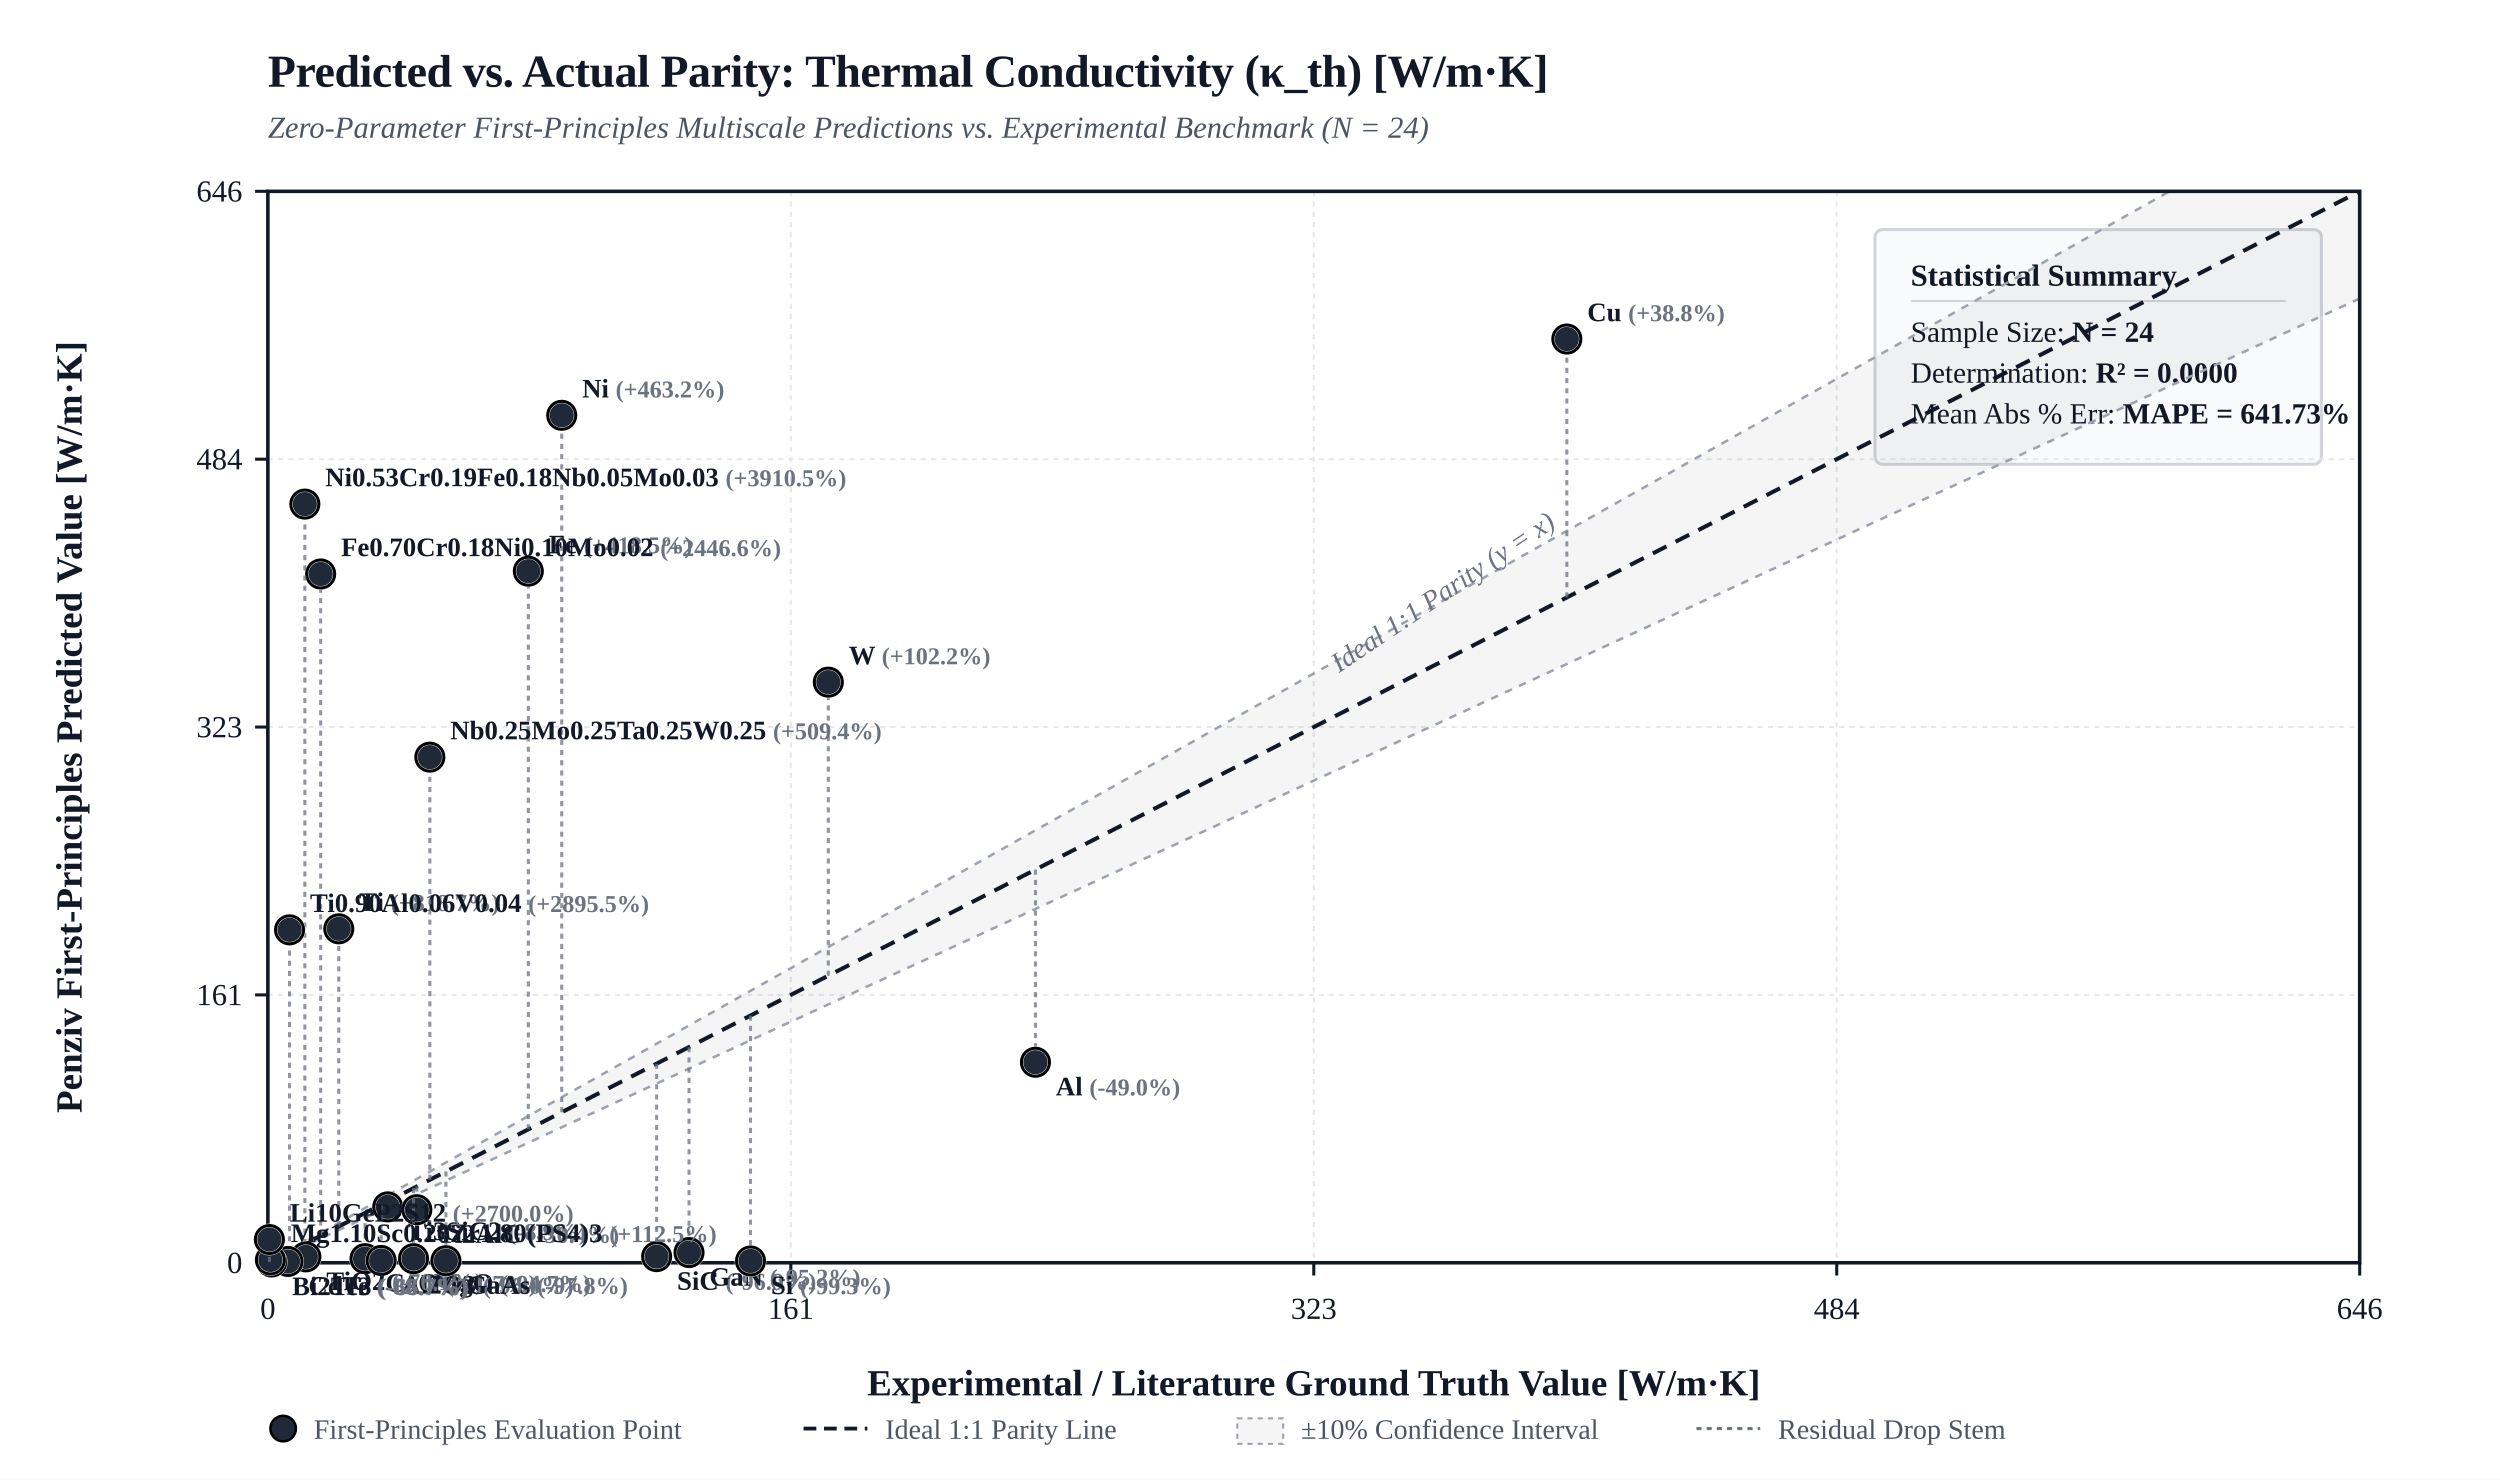
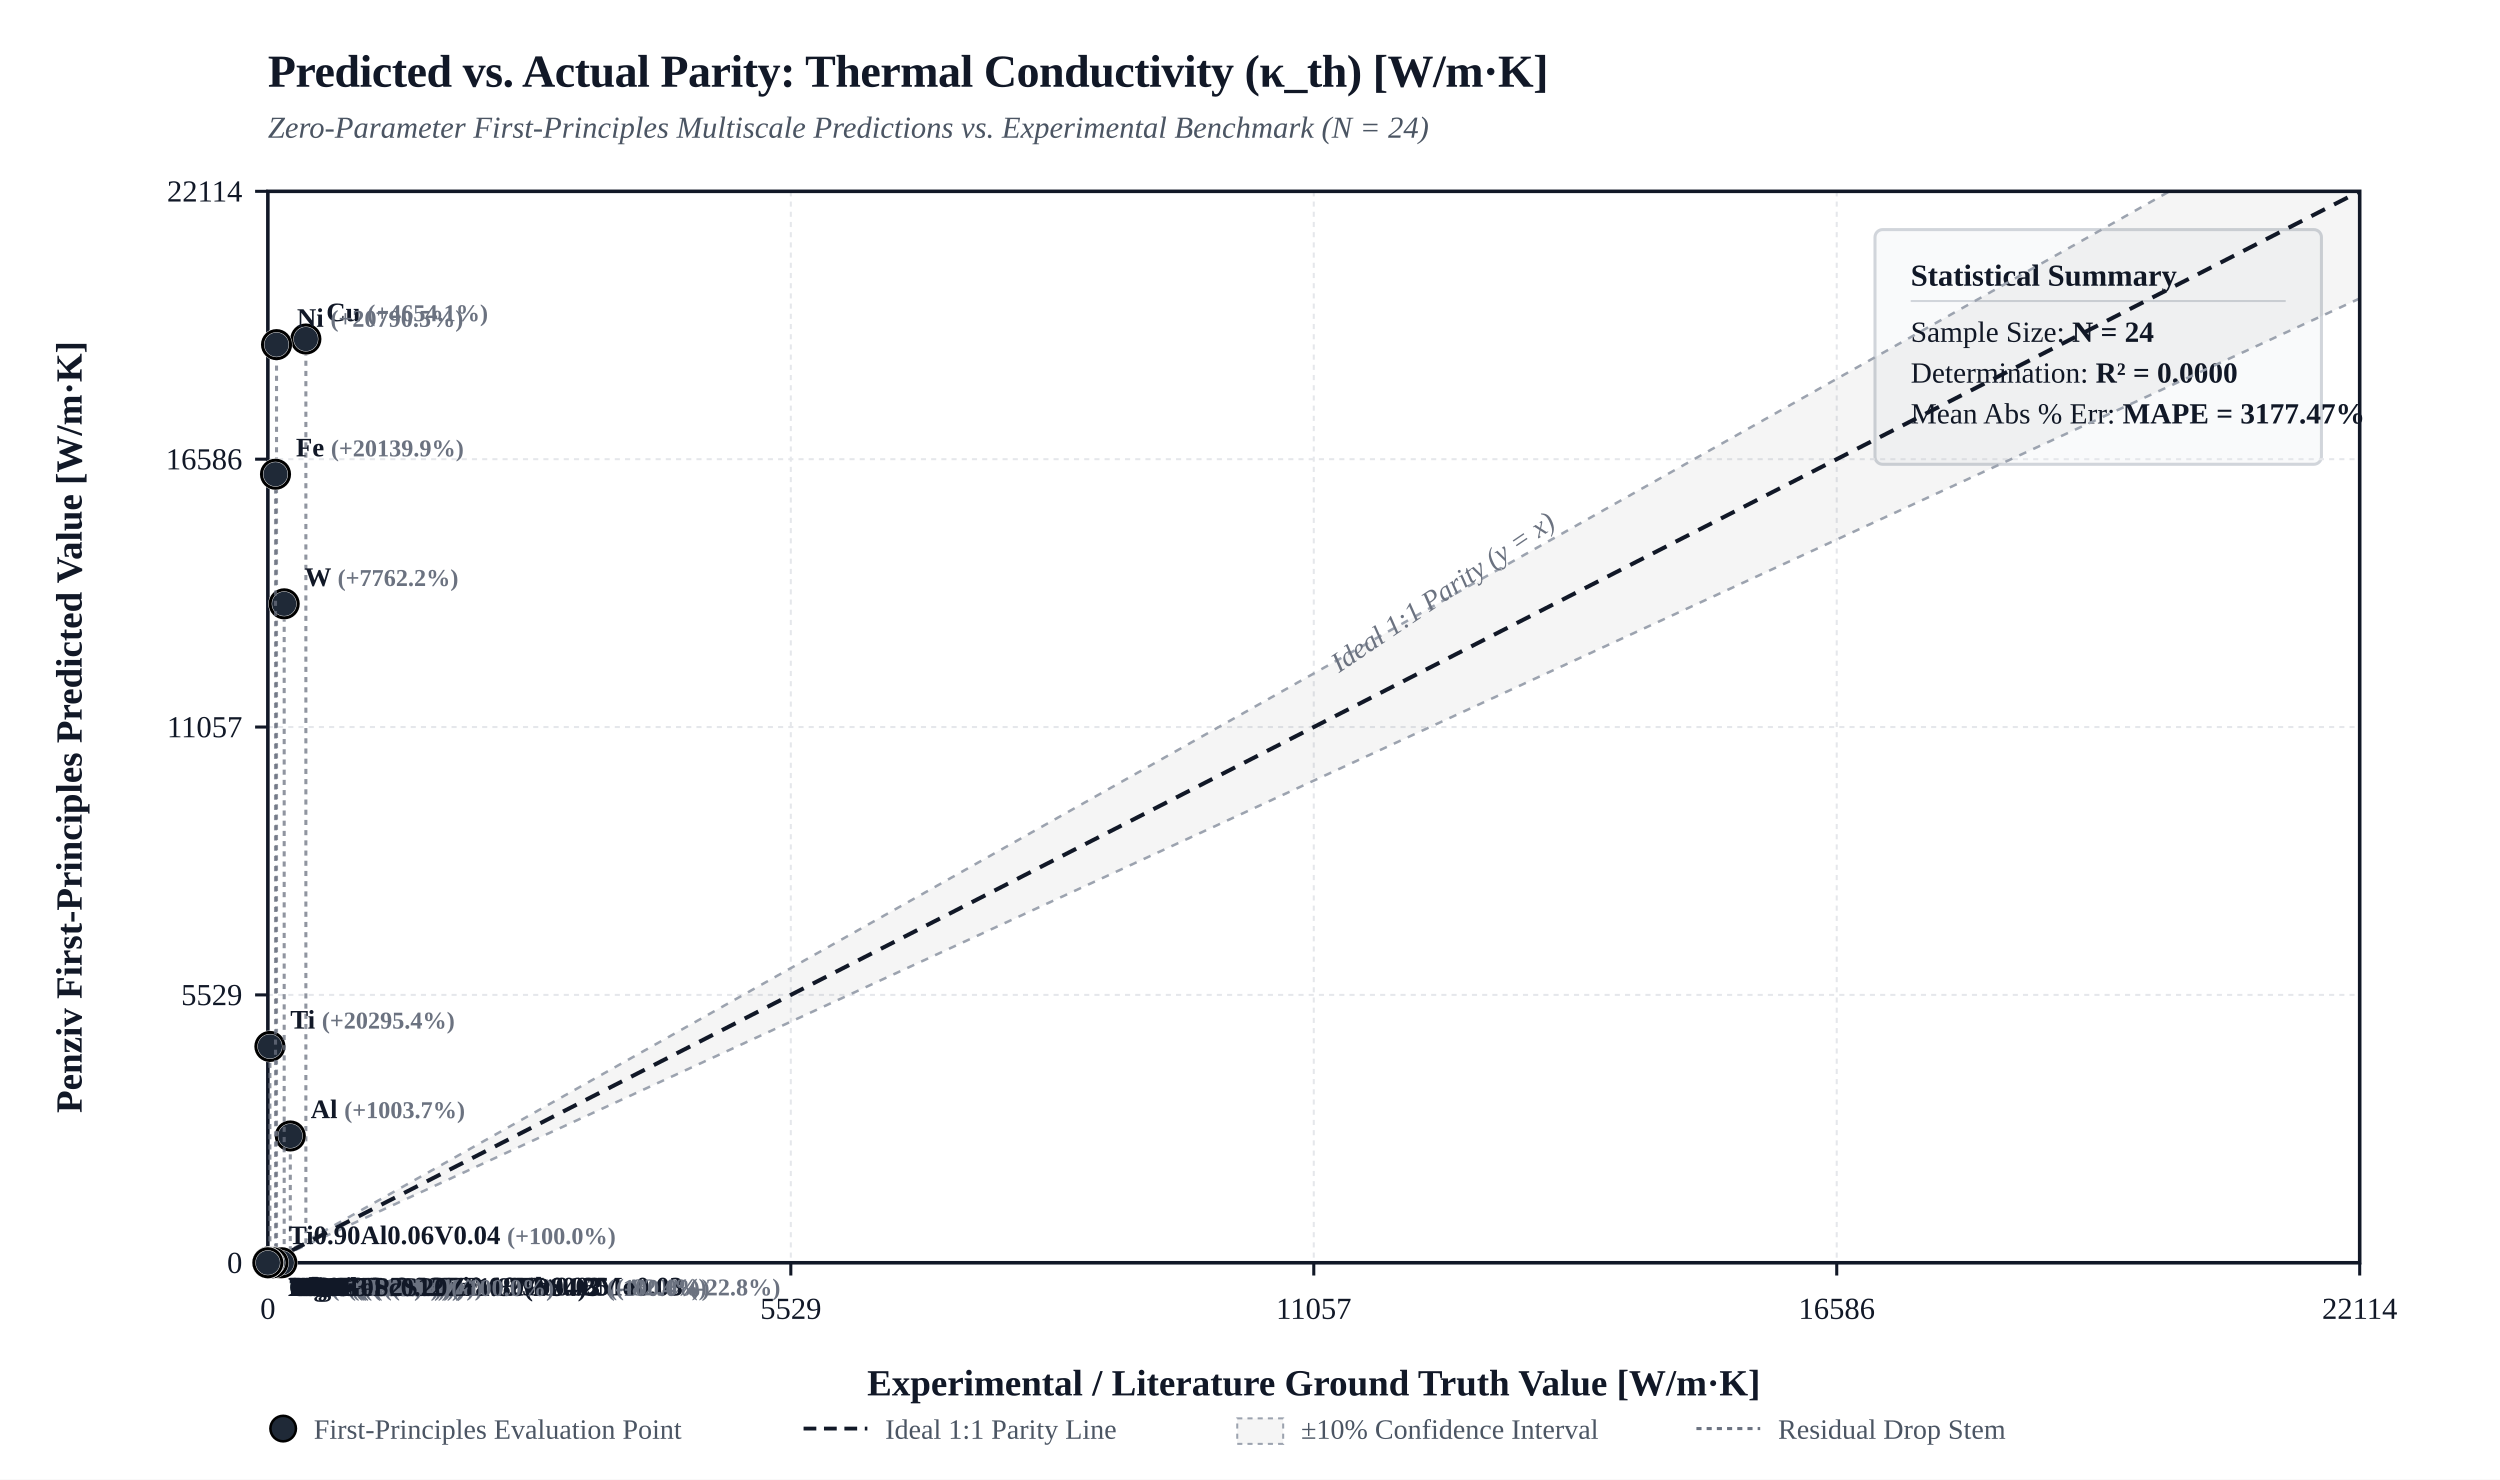
<svg xmlns="http://www.w3.org/2000/svg" viewBox="0 0 980 580" width="100%" height="auto" style="background-color: #FFFFFF; border: 1px solid #E5E7EB; border-radius: 4px; font-family: 'Times New Roman', Times, 'DejaVu Serif', 'TeX Gyre Termes', Georgia, serif;">
  <defs>
    <clipPath id="plotClip">
      <rect x="105" y="75" width="820" height="420" />
    </clipPath>
  </defs>
  <rect x="0" y="0" width="980" height="580" fill="#FFFFFF" />
  <text x="105" y="34" fill="#111827" font-size="18" font-weight="bold" letter-spacing="-0.01em">Predicted vs. Actual Parity: Thermal Conductivity (κ_th) [W/m·K]</text>
  <text x="105" y="54" fill="#4B5563" font-size="12" font-style="italic">Zero-Parameter First-Principles Multiscale Predictions vs. Experimental Benchmark (N = 24)</text>
  <g transform="translate(735, 90)">
    <rect width="175" height="92" rx="3" fill="#F9FAFB" stroke="#D1D5DB" stroke-width="1.2" />
    <text x="14" y="22" fill="#111827" font-size="12" font-weight="bold">Statistical Summary</text>
    <line x1="14" y1="28" x2="161" y2="28" stroke="#D1D5DB" stroke-width="0.8" />
    <text x="14" y="44" fill="#111827" font-size="11.5">Sample Size: <tspan font-weight="bold">N = 24</tspan>
    </text>
    <text x="14" y="60" fill="#111827" font-size="11.5">Determination: <tspan font-weight="bold">R² = 0.0000</tspan>
    </text>
-     <text x="14" y="76" fill="#111827" font-size="11.5">Mean Abs % Err: <tspan font-weight="bold">MAPE = 641.73%</tspan>
+     <text x="14" y="76" fill="#111827" font-size="11.5">Mean Abs % Err: <tspan font-weight="bold">MAPE = 3177.47%</tspan>
    </text>
  </g>
  <line x1="105.0" y1="75" x2="105.0" y2="495" stroke="#E5E7EB" stroke-width="0.8" stroke-dasharray="2,2" />
  <line x1="105" y1="495.0" x2="925" y2="495.0" stroke="#E5E7EB" stroke-width="0.8" stroke-dasharray="2,2" />
  <line x1="100" y1="495.0" x2="105" y2="495.0" stroke="#111827" stroke-width="1.2" />
  <text x="95" y="499.0" fill="#111827" font-size="12" font-weight="500" text-anchor="end">0</text>
  <line x1="105.0" y1="495" x2="105.0" y2="500" stroke="#111827" stroke-width="1.2" />
  <text x="105.0" y="517.0" fill="#111827" font-size="12" font-weight="500" text-anchor="middle">0</text>
  <line x1="310.0" y1="75" x2="310.0" y2="495" stroke="#E5E7EB" stroke-width="0.8" stroke-dasharray="2,2" />
  <line x1="105" y1="390.0" x2="925" y2="390.0" stroke="#E5E7EB" stroke-width="0.8" stroke-dasharray="2,2" />
  <line x1="100" y1="390.0" x2="105" y2="390.0" stroke="#111827" stroke-width="1.2" />
-   <text x="95" y="394.0" fill="#111827" font-size="12" font-weight="500" text-anchor="end">161</text>
+   <text x="95" y="394.0" fill="#111827" font-size="12" font-weight="500" text-anchor="end">5529</text>
  <line x1="310.0" y1="495" x2="310.0" y2="500" stroke="#111827" stroke-width="1.2" />
-   <text x="310.0" y="517.0" fill="#111827" font-size="12" font-weight="500" text-anchor="middle">161</text>
+   <text x="310.0" y="517.0" fill="#111827" font-size="12" font-weight="500" text-anchor="middle">5529</text>
  <line x1="515.0" y1="75" x2="515.0" y2="495" stroke="#E5E7EB" stroke-width="0.8" stroke-dasharray="2,2" />
  <line x1="105" y1="285.0" x2="925" y2="285.0" stroke="#E5E7EB" stroke-width="0.8" stroke-dasharray="2,2" />
  <line x1="100" y1="285.0" x2="105" y2="285.0" stroke="#111827" stroke-width="1.2" />
-   <text x="95" y="289.0" fill="#111827" font-size="12" font-weight="500" text-anchor="end">323</text>
+   <text x="95" y="289.0" fill="#111827" font-size="12" font-weight="500" text-anchor="end">11057</text>
  <line x1="515.0" y1="495" x2="515.0" y2="500" stroke="#111827" stroke-width="1.2" />
-   <text x="515.0" y="517.0" fill="#111827" font-size="12" font-weight="500" text-anchor="middle">323</text>
+   <text x="515.0" y="517.0" fill="#111827" font-size="12" font-weight="500" text-anchor="middle">11057</text>
  <line x1="720.0" y1="75" x2="720.0" y2="495" stroke="#E5E7EB" stroke-width="0.8" stroke-dasharray="2,2" />
  <line x1="105" y1="180.0" x2="925" y2="180.0" stroke="#E5E7EB" stroke-width="0.8" stroke-dasharray="2,2" />
  <line x1="100" y1="180.0" x2="105" y2="180.0" stroke="#111827" stroke-width="1.2" />
-   <text x="95" y="184.0" fill="#111827" font-size="12" font-weight="500" text-anchor="end">484</text>
+   <text x="95" y="184.0" fill="#111827" font-size="12" font-weight="500" text-anchor="end">16586</text>
  <line x1="720.0" y1="495" x2="720.0" y2="500" stroke="#111827" stroke-width="1.2" />
-   <text x="720.0" y="517.0" fill="#111827" font-size="12" font-weight="500" text-anchor="middle">484</text>
+   <text x="720.0" y="517.0" fill="#111827" font-size="12" font-weight="500" text-anchor="middle">16586</text>
  <line x1="925.0" y1="75" x2="925.0" y2="495" stroke="#E5E7EB" stroke-width="0.8" stroke-dasharray="2,2" />
  <line x1="105" y1="75.0" x2="925" y2="75.0" stroke="#E5E7EB" stroke-width="0.8" stroke-dasharray="2,2" />
  <line x1="100" y1="75.0" x2="105" y2="75.0" stroke="#111827" stroke-width="1.2" />
-   <text x="95" y="79.0" fill="#111827" font-size="12" font-weight="500" text-anchor="end">646</text>
+   <text x="95" y="79.0" fill="#111827" font-size="12" font-weight="500" text-anchor="end">22114</text>
  <line x1="925.0" y1="495" x2="925.0" y2="500" stroke="#111827" stroke-width="1.2" />
-   <text x="925.0" y="517.0" fill="#111827" font-size="12" font-weight="500" text-anchor="middle">646</text>
+   <text x="925.0" y="517.0" fill="#111827" font-size="12" font-weight="500" text-anchor="middle">22114</text>
  <polygon points="105.0,495.0 925.0,33.0 925.0,117.0 105.0,495.0" fill="rgba(0, 0, 0, 0.04)" clip-path="url(#plotClip)" />
  <line x1="105.0" y1="495.0" x2="925.0" y2="33.0" stroke="#9CA3AF" stroke-width="1.0" stroke-dasharray="3,3" clip-path="url(#plotClip)" />
  <line x1="105.0" y1="495.0" x2="925.0" y2="117.0" stroke="#9CA3AF" stroke-width="1.0" stroke-dasharray="3,3" clip-path="url(#plotClip)" />
  <line x1="105.0" y1="495.0" x2="925.0" y2="75.0" stroke="#111827" stroke-width="1.6" stroke-dasharray="6,4" clip-path="url(#plotClip)" />
  <text x="535.0" y="273.0" fill="#6B7280" font-size="11" font-style="italic" transform="rotate(-34 515.0 285.0)">Ideal 1:1 Parity (y = x)</text>
  <rect x="105" y="75" width="820" height="420" fill="none" stroke="#111827" stroke-width="1.4" />
  <text x="515.0" y="547.0" fill="#111827" font-size="14.5" font-weight="bold" text-anchor="middle">Experimental / Literature Ground Truth Value [W/m·K]</text>
  <text x="32" y="285.0" fill="#111827" font-size="14.5" font-weight="bold" text-anchor="middle" transform="rotate(-90 32 285.0)">Penziv First-Principles Predicted Value [W/m·K]</text>
-   <line x1="614.2" y1="234.2" x2="614.2" y2="132.9" stroke="#6B7280" stroke-width="1.2" stroke-dasharray="2,2" opacity="0.75" clip-path="url(#plotClip)" />
-   <circle cx="614.2" cy="132.9" r="5.5" fill="#1F2937" stroke="#FFFFFF" stroke-width="1.5" />
-   <circle cx="614.2" cy="132.9" r="5.5" fill="none" stroke="#000000" stroke-width="1.2" />
-   <text x="622.2" y="125.9" fill="#111827" font-size="10.5" font-weight="600" text-anchor="start">Cu <tspan fill="#6B7280" font-size="9.5">(+38.8%)</tspan>
+   <line x1="119.9" y1="487.4" x2="119.9" y2="132.9" stroke="#6B7280" stroke-width="1.2" stroke-dasharray="2,2" opacity="0.75" clip-path="url(#plotClip)" />
+   <circle cx="119.9" cy="132.9" r="5.5" fill="#1F2937" stroke="#FFFFFF" stroke-width="1.5" />
+   <circle cx="119.9" cy="132.9" r="5.5" fill="none" stroke="#000000" stroke-width="1.2" />
+   <text x="127.9" y="125.9" fill="#111827" font-size="10.5" font-weight="600" text-anchor="start">Cu <tspan fill="#6B7280" font-size="9.5">(+4654.1%)</tspan>
  </text>
-   <line x1="405.9" y1="340.9" x2="405.9" y2="416.4" stroke="#6B7280" stroke-width="1.2" stroke-dasharray="2,2" opacity="0.75" clip-path="url(#plotClip)" />
-   <circle cx="405.9" cy="416.4" r="5.5" fill="#1F2937" stroke="#FFFFFF" stroke-width="1.5" />
-   <circle cx="405.9" cy="416.4" r="5.5" fill="none" stroke="#000000" stroke-width="1.2" />
-   <text x="413.9" y="429.4" fill="#111827" font-size="10.5" font-weight="600" text-anchor="start">Al <tspan fill="#6B7280" font-size="9.5">(-49.0%)</tspan>
+   <line x1="113.8" y1="490.5" x2="113.8" y2="445.3" stroke="#6B7280" stroke-width="1.2" stroke-dasharray="2,2" opacity="0.75" clip-path="url(#plotClip)" />
+   <circle cx="113.8" cy="445.3" r="5.5" fill="#1F2937" stroke="#FFFFFF" stroke-width="1.5" />
+   <circle cx="113.8" cy="445.3" r="5.5" fill="none" stroke="#000000" stroke-width="1.2" />
+   <text x="121.8" y="438.3" fill="#111827" font-size="10.5" font-weight="600" text-anchor="start">Al <tspan fill="#6B7280" font-size="9.5">(+1003.7%)</tspan>
  </text>
-   <line x1="220.2" y1="436.0" x2="220.2" y2="162.8" stroke="#6B7280" stroke-width="1.2" stroke-dasharray="2,2" opacity="0.75" clip-path="url(#plotClip)" />
-   <circle cx="220.2" cy="162.8" r="5.5" fill="#1F2937" stroke="#FFFFFF" stroke-width="1.5" />
-   <circle cx="220.2" cy="162.8" r="5.5" fill="none" stroke="#000000" stroke-width="1.2" />
-   <text x="228.2" y="155.8" fill="#111827" font-size="10.5" font-weight="600" text-anchor="start">Ni <tspan fill="#6B7280" font-size="9.5">(+463.2%)</tspan>
+   <line x1="108.4" y1="493.3" x2="108.4" y2="135.1" stroke="#6B7280" stroke-width="1.2" stroke-dasharray="2,2" opacity="0.75" clip-path="url(#plotClip)" />
+   <circle cx="108.4" cy="135.1" r="5.5" fill="#1F2937" stroke="#FFFFFF" stroke-width="1.5" />
+   <circle cx="108.4" cy="135.1" r="5.5" fill="none" stroke="#000000" stroke-width="1.2" />
+   <text x="116.4" y="128.1" fill="#111827" font-size="10.5" font-weight="600" text-anchor="start">Ni <tspan fill="#6B7280" font-size="9.5">(+20790.5%)</tspan>
  </text>
-   <line x1="132.8" y1="480.8" x2="132.8" y2="364.1" stroke="#6B7280" stroke-width="1.2" stroke-dasharray="2,2" opacity="0.75" clip-path="url(#plotClip)" />
-   <circle cx="132.8" cy="364.1" r="5.5" fill="#1F2937" stroke="#FFFFFF" stroke-width="1.5" />
-   <circle cx="132.8" cy="364.1" r="5.5" fill="none" stroke="#000000" stroke-width="1.2" />
-   <text x="140.8" y="357.1" fill="#111827" font-size="10.5" font-weight="600" text-anchor="start">Ti <tspan fill="#6B7280" font-size="9.5">(+818.7%)</tspan>
+   <line x1="105.8" y1="494.6" x2="105.8" y2="410.2" stroke="#6B7280" stroke-width="1.2" stroke-dasharray="2,2" opacity="0.75" clip-path="url(#plotClip)" />
+   <circle cx="105.8" cy="410.2" r="5.5" fill="#1F2937" stroke="#FFFFFF" stroke-width="1.5" />
+   <circle cx="105.8" cy="410.2" r="5.5" fill="none" stroke="#000000" stroke-width="1.2" />
+   <text x="113.8" y="403.2" fill="#111827" font-size="10.5" font-weight="600" text-anchor="start">Ti <tspan fill="#6B7280" font-size="9.5">(+20295.4%)</tspan>
  </text>
-   <line x1="324.7" y1="382.5" x2="324.7" y2="267.4" stroke="#6B7280" stroke-width="1.2" stroke-dasharray="2,2" opacity="0.75" clip-path="url(#plotClip)" />
-   <circle cx="324.7" cy="267.4" r="5.5" fill="#1F2937" stroke="#FFFFFF" stroke-width="1.5" />
-   <circle cx="324.7" cy="267.4" r="5.5" fill="none" stroke="#000000" stroke-width="1.2" />
-   <text x="332.7" y="260.4" fill="#111827" font-size="10.5" font-weight="600" text-anchor="start">W <tspan fill="#6B7280" font-size="9.5">(+102.2%)</tspan>
+   <line x1="111.4" y1="491.7" x2="111.4" y2="236.7" stroke="#6B7280" stroke-width="1.2" stroke-dasharray="2,2" opacity="0.75" clip-path="url(#plotClip)" />
+   <circle cx="111.4" cy="236.7" r="5.5" fill="#1F2937" stroke="#FFFFFF" stroke-width="1.5" />
+   <circle cx="111.4" cy="236.7" r="5.5" fill="none" stroke="#000000" stroke-width="1.2" />
+   <text x="119.4" y="229.7" fill="#111827" font-size="10.5" font-weight="600" text-anchor="start">W <tspan fill="#6B7280" font-size="9.5">(+7762.2%)</tspan>
  </text>
-   <line x1="207.1" y1="442.7" x2="207.1" y2="223.9" stroke="#6B7280" stroke-width="1.2" stroke-dasharray="2,2" opacity="0.75" clip-path="url(#plotClip)" />
-   <circle cx="207.1" cy="223.9" r="5.5" fill="#1F2937" stroke="#FFFFFF" stroke-width="1.5" />
-   <circle cx="207.1" cy="223.9" r="5.5" fill="none" stroke="#000000" stroke-width="1.2" />
-   <text x="215.1" y="216.9" fill="#111827" font-size="10.5" font-weight="600" text-anchor="start">Fe <tspan fill="#6B7280" font-size="9.5">(+418.5%)</tspan>
+   <line x1="108.0" y1="493.5" x2="108.0" y2="185.9" stroke="#6B7280" stroke-width="1.2" stroke-dasharray="2,2" opacity="0.75" clip-path="url(#plotClip)" />
+   <circle cx="108.0" cy="185.9" r="5.5" fill="#1F2937" stroke="#FFFFFF" stroke-width="1.5" />
+   <circle cx="108.0" cy="185.9" r="5.5" fill="none" stroke="#000000" stroke-width="1.2" />
+   <text x="116.0" y="178.9" fill="#111827" font-size="10.5" font-weight="600" text-anchor="start">Fe <tspan fill="#6B7280" font-size="9.5">(+20139.9%)</tspan>
  </text>
-   <line x1="125.7" y1="484.4" x2="125.7" y2="225.0" stroke="#6B7280" stroke-width="1.2" stroke-dasharray="2,2" opacity="0.75" clip-path="url(#plotClip)" />
-   <circle cx="125.7" cy="225.0" r="5.5" fill="#1F2937" stroke="#FFFFFF" stroke-width="1.5" />
-   <circle cx="125.7" cy="225.0" r="5.5" fill="none" stroke="#000000" stroke-width="1.2" />
-   <text x="133.7" y="218.0" fill="#111827" font-size="10.5" font-weight="600" text-anchor="start">Fe0.70Cr0.18Ni0.10Mo0.02 <tspan fill="#6B7280" font-size="9.5">(+2446.6%)</tspan>
+   <line x1="105.6" y1="494.7" x2="105.6" y2="494.8" stroke="#6B7280" stroke-width="1.2" stroke-dasharray="2,2" opacity="0.75" clip-path="url(#plotClip)" />
+   <circle cx="105.6" cy="494.8" r="5.5" fill="#1F2937" stroke="#FFFFFF" stroke-width="1.5" />
+   <circle cx="105.6" cy="494.8" r="5.5" fill="none" stroke="#000000" stroke-width="1.2" />
+   <text x="113.6" y="507.8" fill="#111827" font-size="10.5" font-weight="600" text-anchor="start">Fe0.70Cr0.18Ni0.10Mo0.02 <tspan fill="#6B7280" font-size="9.5">(-46.0%)</tspan>
  </text>
-   <line x1="119.5" y1="487.6" x2="119.5" y2="197.6" stroke="#6B7280" stroke-width="1.2" stroke-dasharray="2,2" opacity="0.75" clip-path="url(#plotClip)" />
-   <circle cx="119.5" cy="197.6" r="5.5" fill="#1F2937" stroke="#FFFFFF" stroke-width="1.5" />
-   <circle cx="119.5" cy="197.6" r="5.5" fill="none" stroke="#000000" stroke-width="1.2" />
-   <text x="127.5" y="190.6" fill="#111827" font-size="10.5" font-weight="600" text-anchor="start">Ni0.53Cr0.19Fe0.18Nb0.05Mo0.03 <tspan fill="#6B7280" font-size="9.5">(+3910.5%)</tspan>
+   <line x1="105.4" y1="494.8" x2="105.4" y2="494.8" stroke="#6B7280" stroke-width="1.2" stroke-dasharray="2,2" opacity="0.75" clip-path="url(#plotClip)" />
+   <circle cx="105.4" cy="494.8" r="5.5" fill="#1F2937" stroke="#FFFFFF" stroke-width="1.5" />
+   <circle cx="105.4" cy="494.8" r="5.5" fill="none" stroke="#000000" stroke-width="1.2" />
+   <text x="113.4" y="507.8" fill="#111827" font-size="10.5" font-weight="600" text-anchor="start">Ni0.53Cr0.19Fe0.18Nb0.05Mo0.03 <tspan fill="#6B7280" font-size="9.5">(-22.8%)</tspan>
  </text>
-   <line x1="113.5" y1="490.6" x2="113.5" y2="364.5" stroke="#6B7280" stroke-width="1.2" stroke-dasharray="2,2" opacity="0.75" clip-path="url(#plotClip)" />
-   <circle cx="113.5" cy="364.5" r="5.5" fill="#1F2937" stroke="#FFFFFF" stroke-width="1.5" />
-   <circle cx="113.5" cy="364.5" r="5.5" fill="none" stroke="#000000" stroke-width="1.2" />
-   <text x="121.5" y="357.5" fill="#111827" font-size="10.5" font-weight="600" text-anchor="start">Ti0.90Al0.06V0.04 <tspan fill="#6B7280" font-size="9.5">(+2895.5%)</tspan>
+   <line x1="105.2" y1="494.9" x2="105.2" y2="494.7" stroke="#6B7280" stroke-width="1.2" stroke-dasharray="2,2" opacity="0.75" clip-path="url(#plotClip)" />
+   <circle cx="105.2" cy="494.7" r="5.5" fill="#1F2937" stroke="#FFFFFF" stroke-width="1.5" />
+   <circle cx="105.2" cy="494.7" r="5.5" fill="none" stroke="#000000" stroke-width="1.2" />
+   <text x="113.2" y="487.7" fill="#111827" font-size="10.5" font-weight="600" text-anchor="start">Ti0.90Al0.06V0.04 <tspan fill="#6B7280" font-size="9.5">(+100.0%)</tspan>
  </text>
-   <line x1="168.5" y1="462.5" x2="168.5" y2="296.8" stroke="#6B7280" stroke-width="1.2" stroke-dasharray="2,2" opacity="0.75" clip-path="url(#plotClip)" />
-   <circle cx="168.5" cy="296.8" r="5.5" fill="#1F2937" stroke="#FFFFFF" stroke-width="1.5" />
-   <circle cx="168.5" cy="296.8" r="5.5" fill="none" stroke="#000000" stroke-width="1.2" />
-   <text x="176.5" y="289.8" fill="#111827" font-size="10.5" font-weight="600" text-anchor="start">Nb0.25Mo0.25Ta0.25W0.25 <tspan fill="#6B7280" font-size="9.5">(+509.4%)</tspan>
+   <line x1="106.9" y1="494.1" x2="106.9" y2="494.8" stroke="#6B7280" stroke-width="1.2" stroke-dasharray="2,2" opacity="0.75" clip-path="url(#plotClip)" />
+   <circle cx="106.9" cy="494.8" r="5.5" fill="#1F2937" stroke="#FFFFFF" stroke-width="1.5" />
+   <circle cx="106.9" cy="494.8" r="5.5" fill="none" stroke="#000000" stroke-width="1.2" />
+   <text x="114.9" y="507.8" fill="#111827" font-size="10.5" font-weight="600" text-anchor="start">Nb0.25Mo0.25Ta0.25W0.25 <tspan fill="#6B7280" font-size="9.5">(-82.4%)</tspan>
  </text>
-   <line x1="152.0" y1="470.9" x2="152.0" y2="473.1" stroke="#6B7280" stroke-width="1.2" stroke-dasharray="2,2" opacity="0.75" clip-path="url(#plotClip)" />
-   <circle cx="152.0" cy="473.1" r="5.5" fill="#1F2937" stroke="#FFFFFF" stroke-width="1.5" />
-   <circle cx="152.0" cy="473.1" r="5.5" fill="none" stroke="#000000" stroke-width="1.2" />
-   <text x="160.0" y="486.1" fill="#111827" font-size="10.5" font-weight="600" text-anchor="start">Ti3SiC2 <tspan fill="#6B7280" font-size="9.5">(-8.9%)</tspan>
+   <line x1="106.4" y1="494.3" x2="106.4" y2="494.9" stroke="#6B7280" stroke-width="1.2" stroke-dasharray="2,2" opacity="0.75" clip-path="url(#plotClip)" />
+   <circle cx="106.4" cy="494.9" r="5.5" fill="#1F2937" stroke="#FFFFFF" stroke-width="1.5" />
+   <circle cx="106.4" cy="494.9" r="5.5" fill="none" stroke="#000000" stroke-width="1.2" />
+   <text x="114.4" y="507.9" fill="#111827" font-size="10.5" font-weight="600" text-anchor="start">Ti3SiC2 <tspan fill="#6B7280" font-size="9.5">(-86.5%)</tspan>
  </text>
-   <line x1="163.4" y1="465.1" x2="163.4" y2="474.2" stroke="#6B7280" stroke-width="1.2" stroke-dasharray="2,2" opacity="0.75" clip-path="url(#plotClip)" />
-   <circle cx="163.4" cy="474.2" r="5.5" fill="#1F2937" stroke="#FFFFFF" stroke-width="1.5" />
-   <circle cx="163.4" cy="474.2" r="5.5" fill="none" stroke="#000000" stroke-width="1.2" />
-   <text x="171.4" y="487.2" fill="#111827" font-size="10.5" font-weight="600" text-anchor="start">Ti2AlC <tspan fill="#6B7280" font-size="9.5">(-30.4%)</tspan>
+   <line x1="106.7" y1="494.1" x2="106.7" y2="494.9" stroke="#6B7280" stroke-width="1.2" stroke-dasharray="2,2" opacity="0.75" clip-path="url(#plotClip)" />
+   <circle cx="106.7" cy="494.9" r="5.5" fill="#1F2937" stroke="#FFFFFF" stroke-width="1.5" />
+   <circle cx="106.7" cy="494.9" r="5.5" fill="none" stroke="#000000" stroke-width="1.2" />
+   <text x="114.7" y="507.9" fill="#111827" font-size="10.5" font-weight="600" text-anchor="start">Ti2AlC <tspan fill="#6B7280" font-size="9.5">(-88.3%)</tspan>
  </text>
-   <line x1="143.1" y1="475.5" x2="143.1" y2="493.4" stroke="#6B7280" stroke-width="1.2" stroke-dasharray="2,2" opacity="0.75" clip-path="url(#plotClip)" />
-   <circle cx="143.1" cy="493.4" r="5.5" fill="#1F2937" stroke="#FFFFFF" stroke-width="1.5" />
-   <circle cx="143.1" cy="493.4" r="5.5" fill="none" stroke="#000000" stroke-width="1.2" />
-   <text x="151.1" y="506.4" fill="#111827" font-size="10.5" font-weight="600" text-anchor="start">CaO <tspan fill="#6B7280" font-size="9.5">(-91.7%)</tspan>
+   <line x1="106.1" y1="494.4" x2="106.1" y2="495.0" stroke="#6B7280" stroke-width="1.2" stroke-dasharray="2,2" opacity="0.75" clip-path="url(#plotClip)" />
+   <circle cx="106.1" cy="495.0" r="5.5" fill="#1F2937" stroke="#FFFFFF" stroke-width="1.5" />
+   <circle cx="106.1" cy="495.0" r="5.5" fill="none" stroke="#000000" stroke-width="1.2" />
+   <text x="114.1" y="508.0" fill="#111827" font-size="10.5" font-weight="600" text-anchor="start">CaO <tspan fill="#6B7280" font-size="9.5">(-99.3%)</tspan>
  </text>
-   <line x1="162.1" y1="465.7" x2="162.1" y2="493.4" stroke="#6B7280" stroke-width="1.2" stroke-dasharray="2,2" opacity="0.75" clip-path="url(#plotClip)" />
-   <circle cx="162.1" cy="493.4" r="5.5" fill="#1F2937" stroke="#FFFFFF" stroke-width="1.5" />
-   <circle cx="162.1" cy="493.4" r="5.5" fill="none" stroke="#000000" stroke-width="1.2" />
-   <text x="170.1" y="506.4" fill="#111827" font-size="10.5" font-weight="600" text-anchor="start">MgO <tspan fill="#6B7280" font-size="9.5">(-94.7%)</tspan>
+   <line x1="106.7" y1="494.1" x2="106.7" y2="495.0" stroke="#6B7280" stroke-width="1.2" stroke-dasharray="2,2" opacity="0.75" clip-path="url(#plotClip)" />
+   <circle cx="106.7" cy="495.0" r="5.5" fill="#1F2937" stroke="#FFFFFF" stroke-width="1.5" />
+   <circle cx="106.7" cy="495.0" r="5.5" fill="none" stroke="#000000" stroke-width="1.2" />
+   <text x="114.7" y="508.0" fill="#111827" font-size="10.5" font-weight="600" text-anchor="start">MgO <tspan fill="#6B7280" font-size="9.5">(-99.6%)</tspan>
  </text>
-   <line x1="149.4" y1="472.2" x2="149.4" y2="494.1" stroke="#6B7280" stroke-width="1.2" stroke-dasharray="2,2" opacity="0.75" clip-path="url(#plotClip)" />
-   <circle cx="149.4" cy="494.1" r="5.5" fill="#1F2937" stroke="#FFFFFF" stroke-width="1.5" />
-   <circle cx="149.4" cy="494.1" r="5.5" fill="none" stroke="#000000" stroke-width="1.2" />
-   <text x="157.4" y="507.1" fill="#111827" font-size="10.5" font-weight="600" text-anchor="start">Al2O3 <tspan fill="#6B7280" font-size="9.5">(-96.0%)</tspan>
+   <line x1="106.3" y1="494.3" x2="106.3" y2="495.0" stroke="#6B7280" stroke-width="1.2" stroke-dasharray="2,2" opacity="0.75" clip-path="url(#plotClip)" />
+   <circle cx="106.3" cy="495.0" r="5.5" fill="#1F2937" stroke="#FFFFFF" stroke-width="1.5" />
+   <circle cx="106.3" cy="495.0" r="5.5" fill="none" stroke="#000000" stroke-width="1.2" />
+   <text x="114.3" y="508.0" fill="#111827" font-size="10.5" font-weight="600" text-anchor="start">Al2O3 <tspan fill="#6B7280" font-size="9.5">(-99.7%)</tspan>
  </text>
-   <line x1="119.9" y1="487.4" x2="119.9" y2="492.7" stroke="#6B7280" stroke-width="1.2" stroke-dasharray="2,2" opacity="0.75" clip-path="url(#plotClip)" />
-   <circle cx="119.9" cy="492.7" r="5.5" fill="#1F2937" stroke="#FFFFFF" stroke-width="1.5" />
-   <circle cx="119.9" cy="492.7" r="5.5" fill="none" stroke="#000000" stroke-width="1.2" />
-   <text x="127.9" y="505.7" fill="#111827" font-size="10.5" font-weight="600" text-anchor="start">TiO2 <tspan fill="#6B7280" font-size="9.5">(-70.1%)</tspan>
+   <line x1="105.4" y1="494.8" x2="105.4" y2="495.0" stroke="#6B7280" stroke-width="1.2" stroke-dasharray="2,2" opacity="0.75" clip-path="url(#plotClip)" />
+   <circle cx="105.4" cy="495.0" r="5.5" fill="#1F2937" stroke="#FFFFFF" stroke-width="1.5" />
+   <circle cx="105.4" cy="495.0" r="5.5" fill="none" stroke="#000000" stroke-width="1.2" />
+   <text x="113.4" y="508.0" fill="#111827" font-size="10.5" font-weight="600" text-anchor="start">TiO2 <tspan fill="#6B7280" font-size="9.5">(-98.3%)</tspan>
  </text>
-   <line x1="257.4" y1="417.0" x2="257.4" y2="492.6" stroke="#6B7280" stroke-width="1.2" stroke-dasharray="2,2" opacity="0.75" clip-path="url(#plotClip)" />
-   <circle cx="257.4" cy="492.6" r="5.5" fill="#1F2937" stroke="#FFFFFF" stroke-width="1.5" />
-   <circle cx="257.4" cy="492.6" r="5.5" fill="none" stroke="#000000" stroke-width="1.2" />
-   <text x="265.4" y="505.6" fill="#111827" font-size="10.5" font-weight="600" text-anchor="start">SiC <tspan fill="#6B7280" font-size="9.5">(-96.9%)</tspan>
+   <line x1="109.4" y1="492.7" x2="109.4" y2="495.0" stroke="#6B7280" stroke-width="1.2" stroke-dasharray="2,2" opacity="0.75" clip-path="url(#plotClip)" />
+   <circle cx="109.4" cy="495.0" r="5.5" fill="#1F2937" stroke="#FFFFFF" stroke-width="1.5" />
+   <circle cx="109.4" cy="495.0" r="5.5" fill="none" stroke="#000000" stroke-width="1.2" />
+   <text x="117.4" y="508.0" fill="#111827" font-size="10.5" font-weight="600" text-anchor="start">SiC <tspan fill="#6B7280" font-size="9.5">(-99.9%)</tspan>
  </text>
-   <line x1="270.1" y1="410.5" x2="270.1" y2="491.0" stroke="#6B7280" stroke-width="1.2" stroke-dasharray="2,2" opacity="0.75" clip-path="url(#plotClip)" />
-   <circle cx="270.1" cy="491.0" r="5.5" fill="#1F2937" stroke="#FFFFFF" stroke-width="1.5" />
-   <circle cx="270.1" cy="491.0" r="5.5" fill="none" stroke="#000000" stroke-width="1.2" />
-   <text x="278.1" y="504.0" fill="#111827" font-size="10.5" font-weight="600" text-anchor="start">GaN <tspan fill="#6B7280" font-size="9.5">(-95.2%)</tspan>
+   <line x1="109.8" y1="492.5" x2="109.8" y2="495.0" stroke="#6B7280" stroke-width="1.2" stroke-dasharray="2,2" opacity="0.75" clip-path="url(#plotClip)" />
+   <circle cx="109.8" cy="495.0" r="5.5" fill="#1F2937" stroke="#FFFFFF" stroke-width="1.5" />
+   <circle cx="109.8" cy="495.0" r="5.5" fill="none" stroke="#000000" stroke-width="1.2" />
+   <text x="117.8" y="508.0" fill="#111827" font-size="10.5" font-weight="600" text-anchor="start">GaN <tspan fill="#6B7280" font-size="9.5">(-99.8%)</tspan>
  </text>
-   <line x1="294.2" y1="398.1" x2="294.2" y2="494.3" stroke="#6B7280" stroke-width="1.2" stroke-dasharray="2,2" opacity="0.75" clip-path="url(#plotClip)" />
-   <circle cx="294.2" cy="494.3" r="5.5" fill="#1F2937" stroke="#FFFFFF" stroke-width="1.5" />
-   <circle cx="294.2" cy="494.3" r="5.5" fill="none" stroke="#000000" stroke-width="1.2" />
-   <text x="302.2" y="507.3" fill="#111827" font-size="10.5" font-weight="600" text-anchor="start">Si <tspan fill="#6B7280" font-size="9.5">(-99.3%)</tspan>
+   <line x1="110.5" y1="492.2" x2="110.5" y2="495.0" stroke="#6B7280" stroke-width="1.2" stroke-dasharray="2,2" opacity="0.75" clip-path="url(#plotClip)" />
+   <circle cx="110.5" cy="495.0" r="5.5" fill="#1F2937" stroke="#FFFFFF" stroke-width="1.5" />
+   <circle cx="110.5" cy="495.0" r="5.5" fill="none" stroke="#000000" stroke-width="1.2" />
+   <text x="118.5" y="508.0" fill="#111827" font-size="10.5" font-weight="600" text-anchor="start">Si <tspan fill="#6B7280" font-size="9.5">(-99.3%)</tspan>
  </text>
-   <line x1="174.8" y1="459.2" x2="174.8" y2="494.2" stroke="#6B7280" stroke-width="1.2" stroke-dasharray="2,2" opacity="0.75" clip-path="url(#plotClip)" />
-   <circle cx="174.8" cy="494.2" r="5.5" fill="#1F2937" stroke="#FFFFFF" stroke-width="1.5" />
-   <circle cx="174.8" cy="494.2" r="5.5" fill="none" stroke="#000000" stroke-width="1.2" />
-   <text x="182.8" y="507.2" fill="#111827" font-size="10.5" font-weight="600" text-anchor="start">GaAs <tspan fill="#6B7280" font-size="9.5">(-97.8%)</tspan>
+   <line x1="107.0" y1="494.0" x2="107.0" y2="495.0" stroke="#6B7280" stroke-width="1.2" stroke-dasharray="2,2" opacity="0.75" clip-path="url(#plotClip)" />
+   <circle cx="107.0" cy="495.0" r="5.5" fill="#1F2937" stroke="#FFFFFF" stroke-width="1.5" />
+   <circle cx="107.0" cy="495.0" r="5.5" fill="none" stroke="#000000" stroke-width="1.2" />
+   <text x="115.0" y="508.0" fill="#111827" font-size="10.5" font-weight="600" text-anchor="start">GaAs <tspan fill="#6B7280" font-size="9.5">(-99.8%)</tspan>
  </text>
-   <line x1="112.9" y1="491.0" x2="112.9" y2="494.5" stroke="#6B7280" stroke-width="1.2" stroke-dasharray="2,2" opacity="0.75" clip-path="url(#plotClip)" />
-   <circle cx="112.9" cy="494.5" r="5.5" fill="#1F2937" stroke="#FFFFFF" stroke-width="1.5" />
-   <circle cx="112.9" cy="494.5" r="5.5" fill="none" stroke="#000000" stroke-width="1.2" />
-   <text x="120.9" y="507.5" fill="#111827" font-size="10.5" font-weight="600" text-anchor="start">CdTe <tspan fill="#6B7280" font-size="9.5">(-88.7%)</tspan>
+   <line x1="105.2" y1="494.9" x2="105.2" y2="495.0" stroke="#6B7280" stroke-width="1.2" stroke-dasharray="2,2" opacity="0.75" clip-path="url(#plotClip)" />
+   <circle cx="105.2" cy="495.0" r="5.5" fill="#1F2937" stroke="#FFFFFF" stroke-width="1.5" />
+   <circle cx="105.2" cy="495.0" r="5.5" fill="none" stroke="#000000" stroke-width="1.2" />
+   <text x="113.2" y="508.0" fill="#111827" font-size="10.5" font-weight="600" text-anchor="start">CdTe <tspan fill="#6B7280" font-size="9.5">(-100.0%)</tspan>
  </text>
-   <line x1="106.5" y1="494.2" x2="106.5" y2="494.7" stroke="#6B7280" stroke-width="1.2" stroke-dasharray="2,2" opacity="0.75" clip-path="url(#plotClip)" />
-   <circle cx="106.5" cy="494.7" r="5.5" fill="#1F2937" stroke="#FFFFFF" stroke-width="1.5" />
-   <circle cx="106.5" cy="494.7" r="5.5" fill="none" stroke="#000000" stroke-width="1.2" />
-   <text x="114.5" y="507.7" fill="#111827" font-size="10.5" font-weight="600" text-anchor="start">Bi2Te3 <tspan fill="#6B7280" font-size="9.5">(-66.7%)</tspan>
+   <line x1="105.0" y1="495.0" x2="105.0" y2="495.0" stroke="#6B7280" stroke-width="1.2" stroke-dasharray="2,2" opacity="0.75" clip-path="url(#plotClip)" />
+   <circle cx="105.0" cy="495.0" r="5.5" fill="#1F2937" stroke="#FFFFFF" stroke-width="1.5" />
+   <circle cx="105.0" cy="495.0" r="5.5" fill="none" stroke="#000000" stroke-width="1.2" />
+   <text x="113.0" y="508.0" fill="#111827" font-size="10.5" font-weight="600" text-anchor="start">Bi2Te3 <tspan fill="#6B7280" font-size="9.5">(-91.7%)</tspan>
  </text>
-   <line x1="106.0" y1="494.5" x2="106.0" y2="493.9" stroke="#6B7280" stroke-width="1.2" stroke-dasharray="2,2" opacity="0.75" clip-path="url(#plotClip)" />
-   <circle cx="106.0" cy="493.9" r="5.5" fill="#1F2937" stroke="#FFFFFF" stroke-width="1.5" />
-   <circle cx="106.0" cy="493.9" r="5.5" fill="none" stroke="#000000" stroke-width="1.2" />
-   <text x="114.0" y="486.9" fill="#111827" font-size="10.5" font-weight="600" text-anchor="start">Mg1.10Sc0.20Zr1.80(PS4)3 <tspan fill="#6B7280" font-size="9.5">(+112.5%)</tspan>
+   <line x1="105.0" y1="495.0" x2="105.0" y2="495.0" stroke="#6B7280" stroke-width="1.2" stroke-dasharray="2,2" opacity="0.75" clip-path="url(#plotClip)" />
+   <circle cx="105.0" cy="495.0" r="5.5" fill="#1F2937" stroke="#FFFFFF" stroke-width="1.5" />
+   <circle cx="105.0" cy="495.0" r="5.5" fill="none" stroke="#000000" stroke-width="1.2" />
+   <text x="113.0" y="508.0" fill="#111827" font-size="10.5" font-weight="600" text-anchor="start">Mg1.10Sc0.20Zr1.80(PS4)3 <tspan fill="#6B7280" font-size="9.5">(-100.0%)</tspan>
  </text>
-   <line x1="105.6" y1="494.7" x2="105.6" y2="485.9" stroke="#6B7280" stroke-width="1.2" stroke-dasharray="2,2" opacity="0.75" clip-path="url(#plotClip)" />
-   <circle cx="105.6" cy="485.9" r="5.5" fill="#1F2937" stroke="#FFFFFF" stroke-width="1.5" />
-   <circle cx="105.6" cy="485.9" r="5.5" fill="none" stroke="#000000" stroke-width="1.2" />
-   <text x="113.6" y="478.9" fill="#111827" font-size="10.5" font-weight="600" text-anchor="start">Li10GeP2S12 <tspan fill="#6B7280" font-size="9.5">(+2700.0%)</tspan>
+   <line x1="105.0" y1="495.0" x2="105.0" y2="495.0" stroke="#6B7280" stroke-width="1.2" stroke-dasharray="2,2" opacity="0.75" clip-path="url(#plotClip)" />
+   <circle cx="105.0" cy="495.0" r="5.5" fill="#1F2937" stroke="#FFFFFF" stroke-width="1.5" />
+   <circle cx="105.0" cy="495.0" r="5.5" fill="none" stroke="#000000" stroke-width="1.2" />
+   <text x="113.0" y="508.0" fill="#111827" font-size="10.5" font-weight="600" text-anchor="start">Li10GeP2S12 <tspan fill="#6B7280" font-size="9.5">(-100.0%)</tspan>
  </text>
  <g transform="translate(105, 564)" font-size="11" fill="#4B5563">
    <circle cx="6" cy="-4" r="5" fill="#1F2937" stroke="#000000" stroke-width="1.0" />
    <text x="18" y="0">First-Principles Evaluation Point</text>
    <line x1="210" y1="-4" x2="235" y2="-4" stroke="#111827" stroke-dasharray="5,3" stroke-width="1.5" />
    <text x="242" y="0">Ideal 1:1 Parity Line</text>
    <rect x="380" y="-8" width="18" height="10" fill="rgba(0, 0, 0, 0.04)" stroke="#9CA3AF" stroke-dasharray="2,2" stroke-width="0.8" />
    <text x="405" y="0">±10% Confidence Interval</text>
    <line x1="560" y1="-4" x2="585" y2="-4" stroke="#6B7280" stroke-dasharray="2,2" stroke-width="1.2" />
    <text x="592" y="0">Residual Drop Stem</text>
  </g>
</svg>
